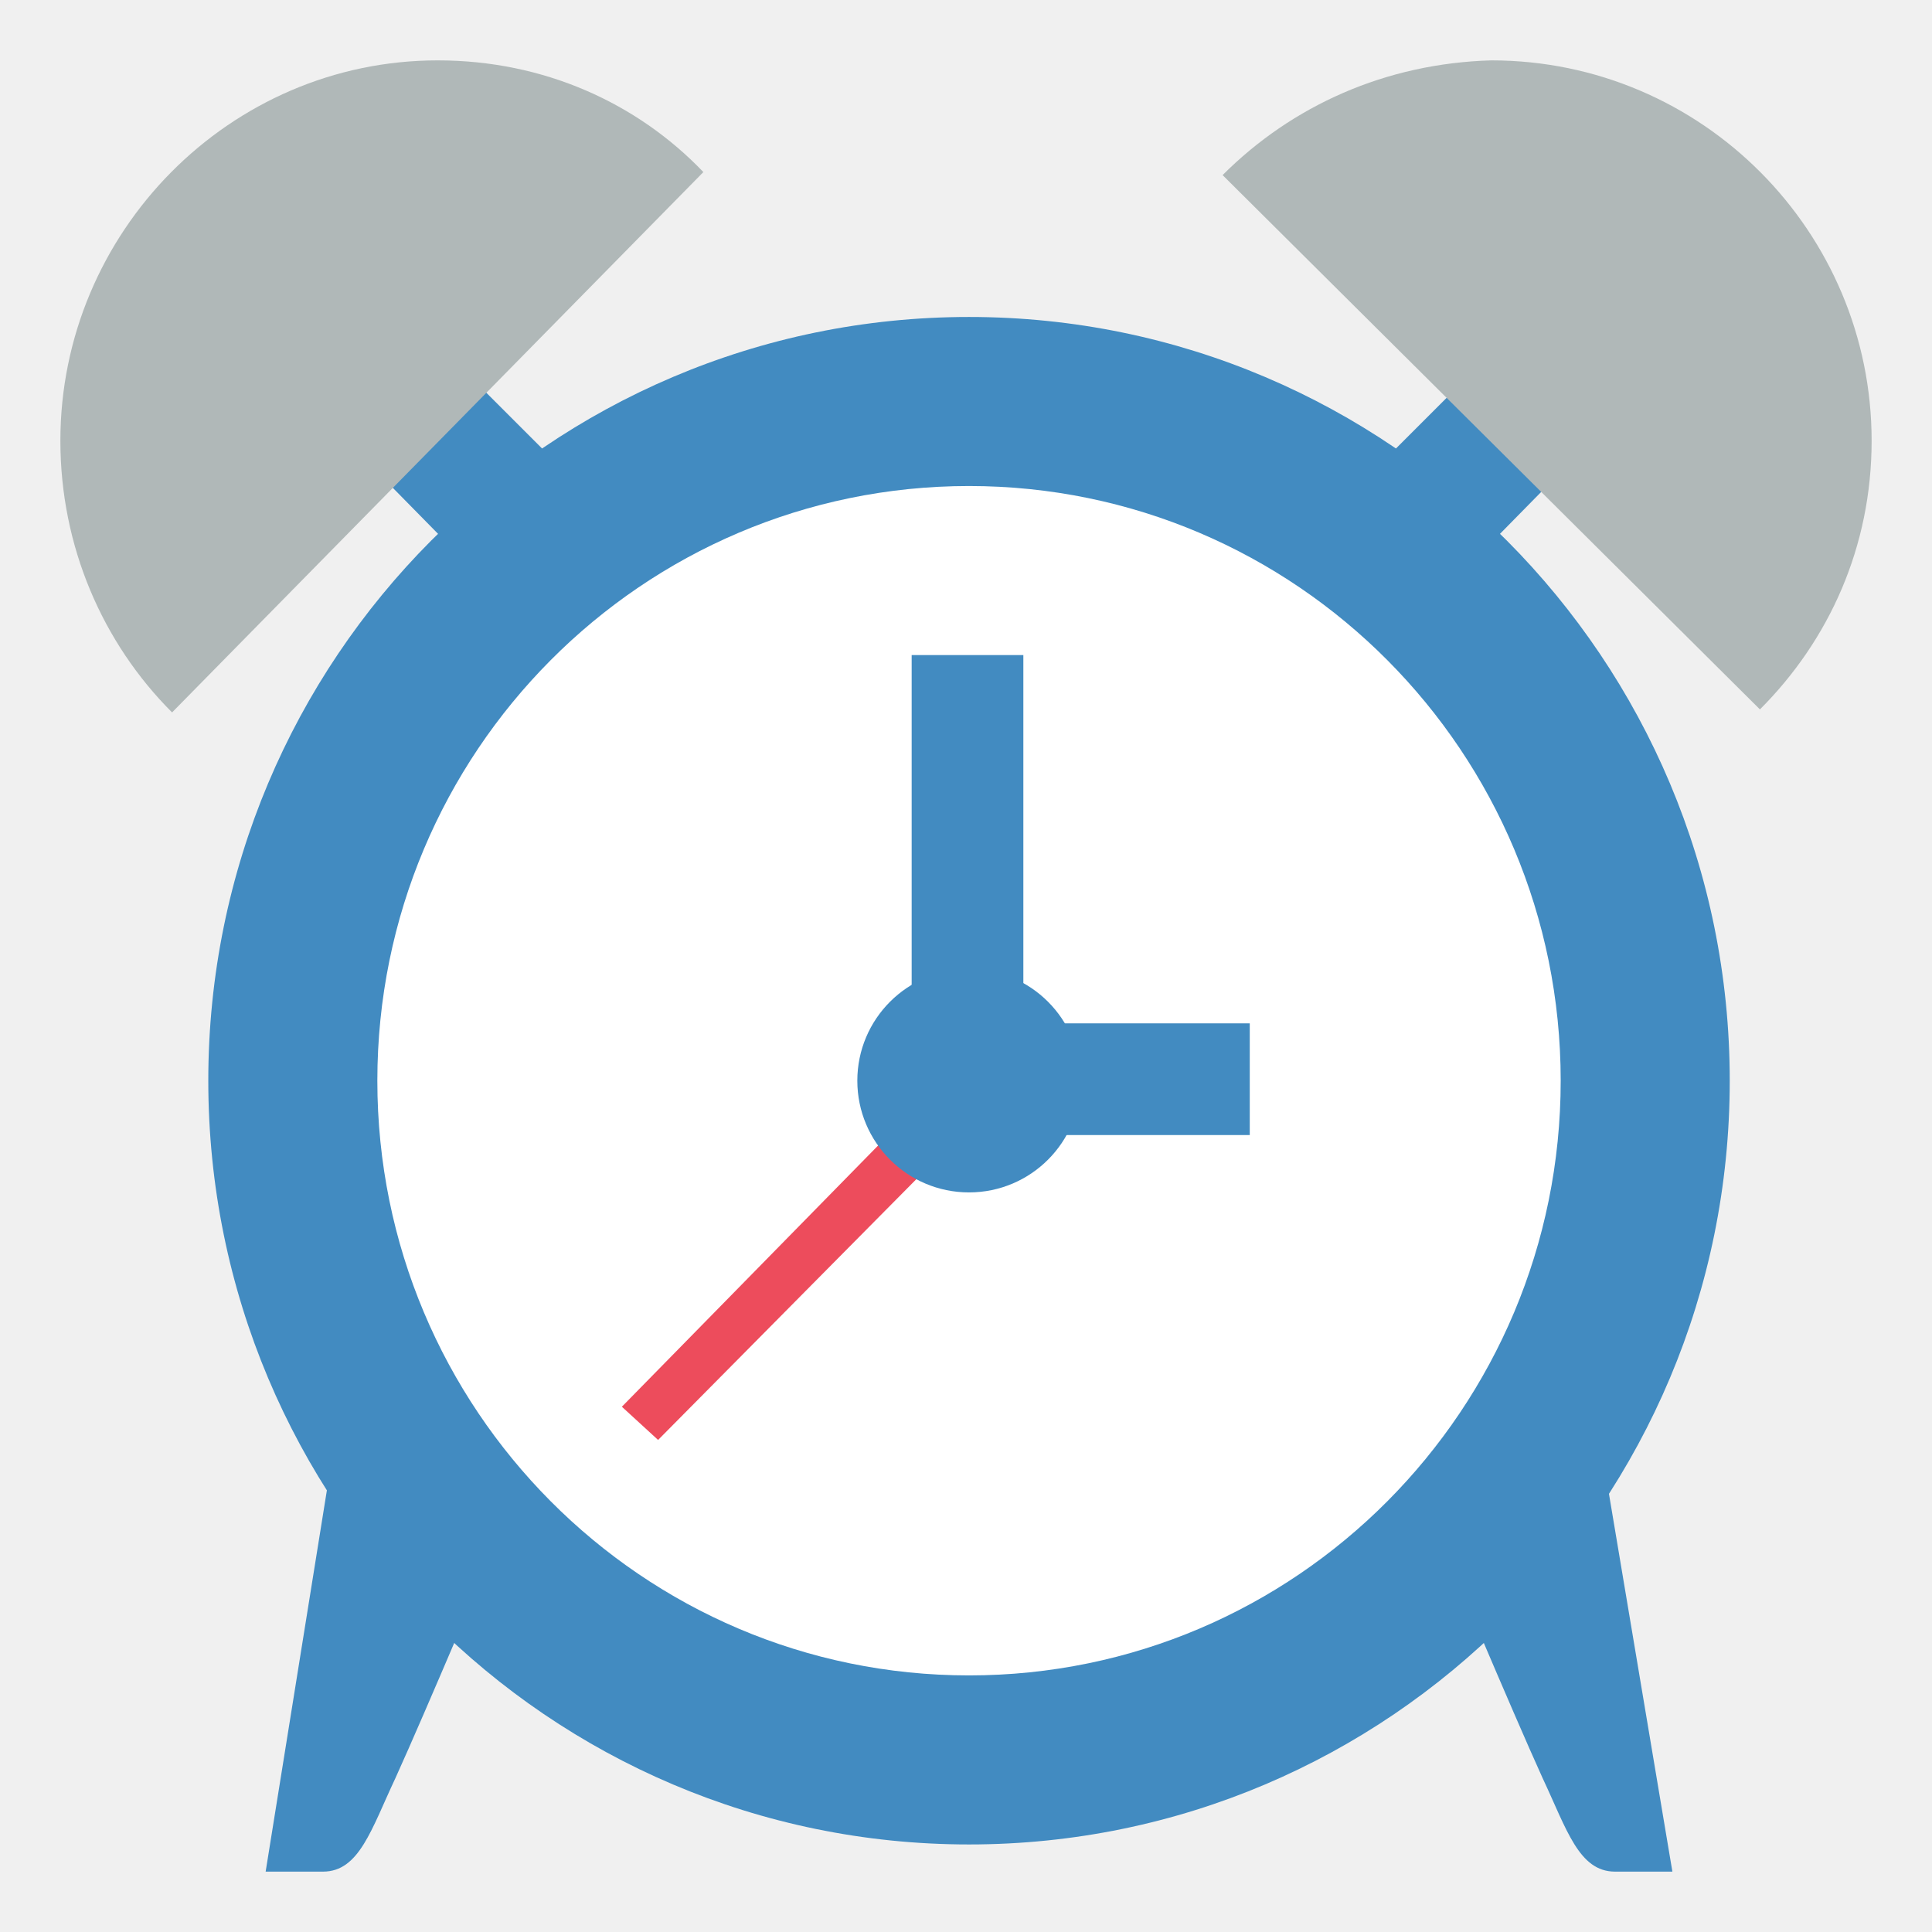
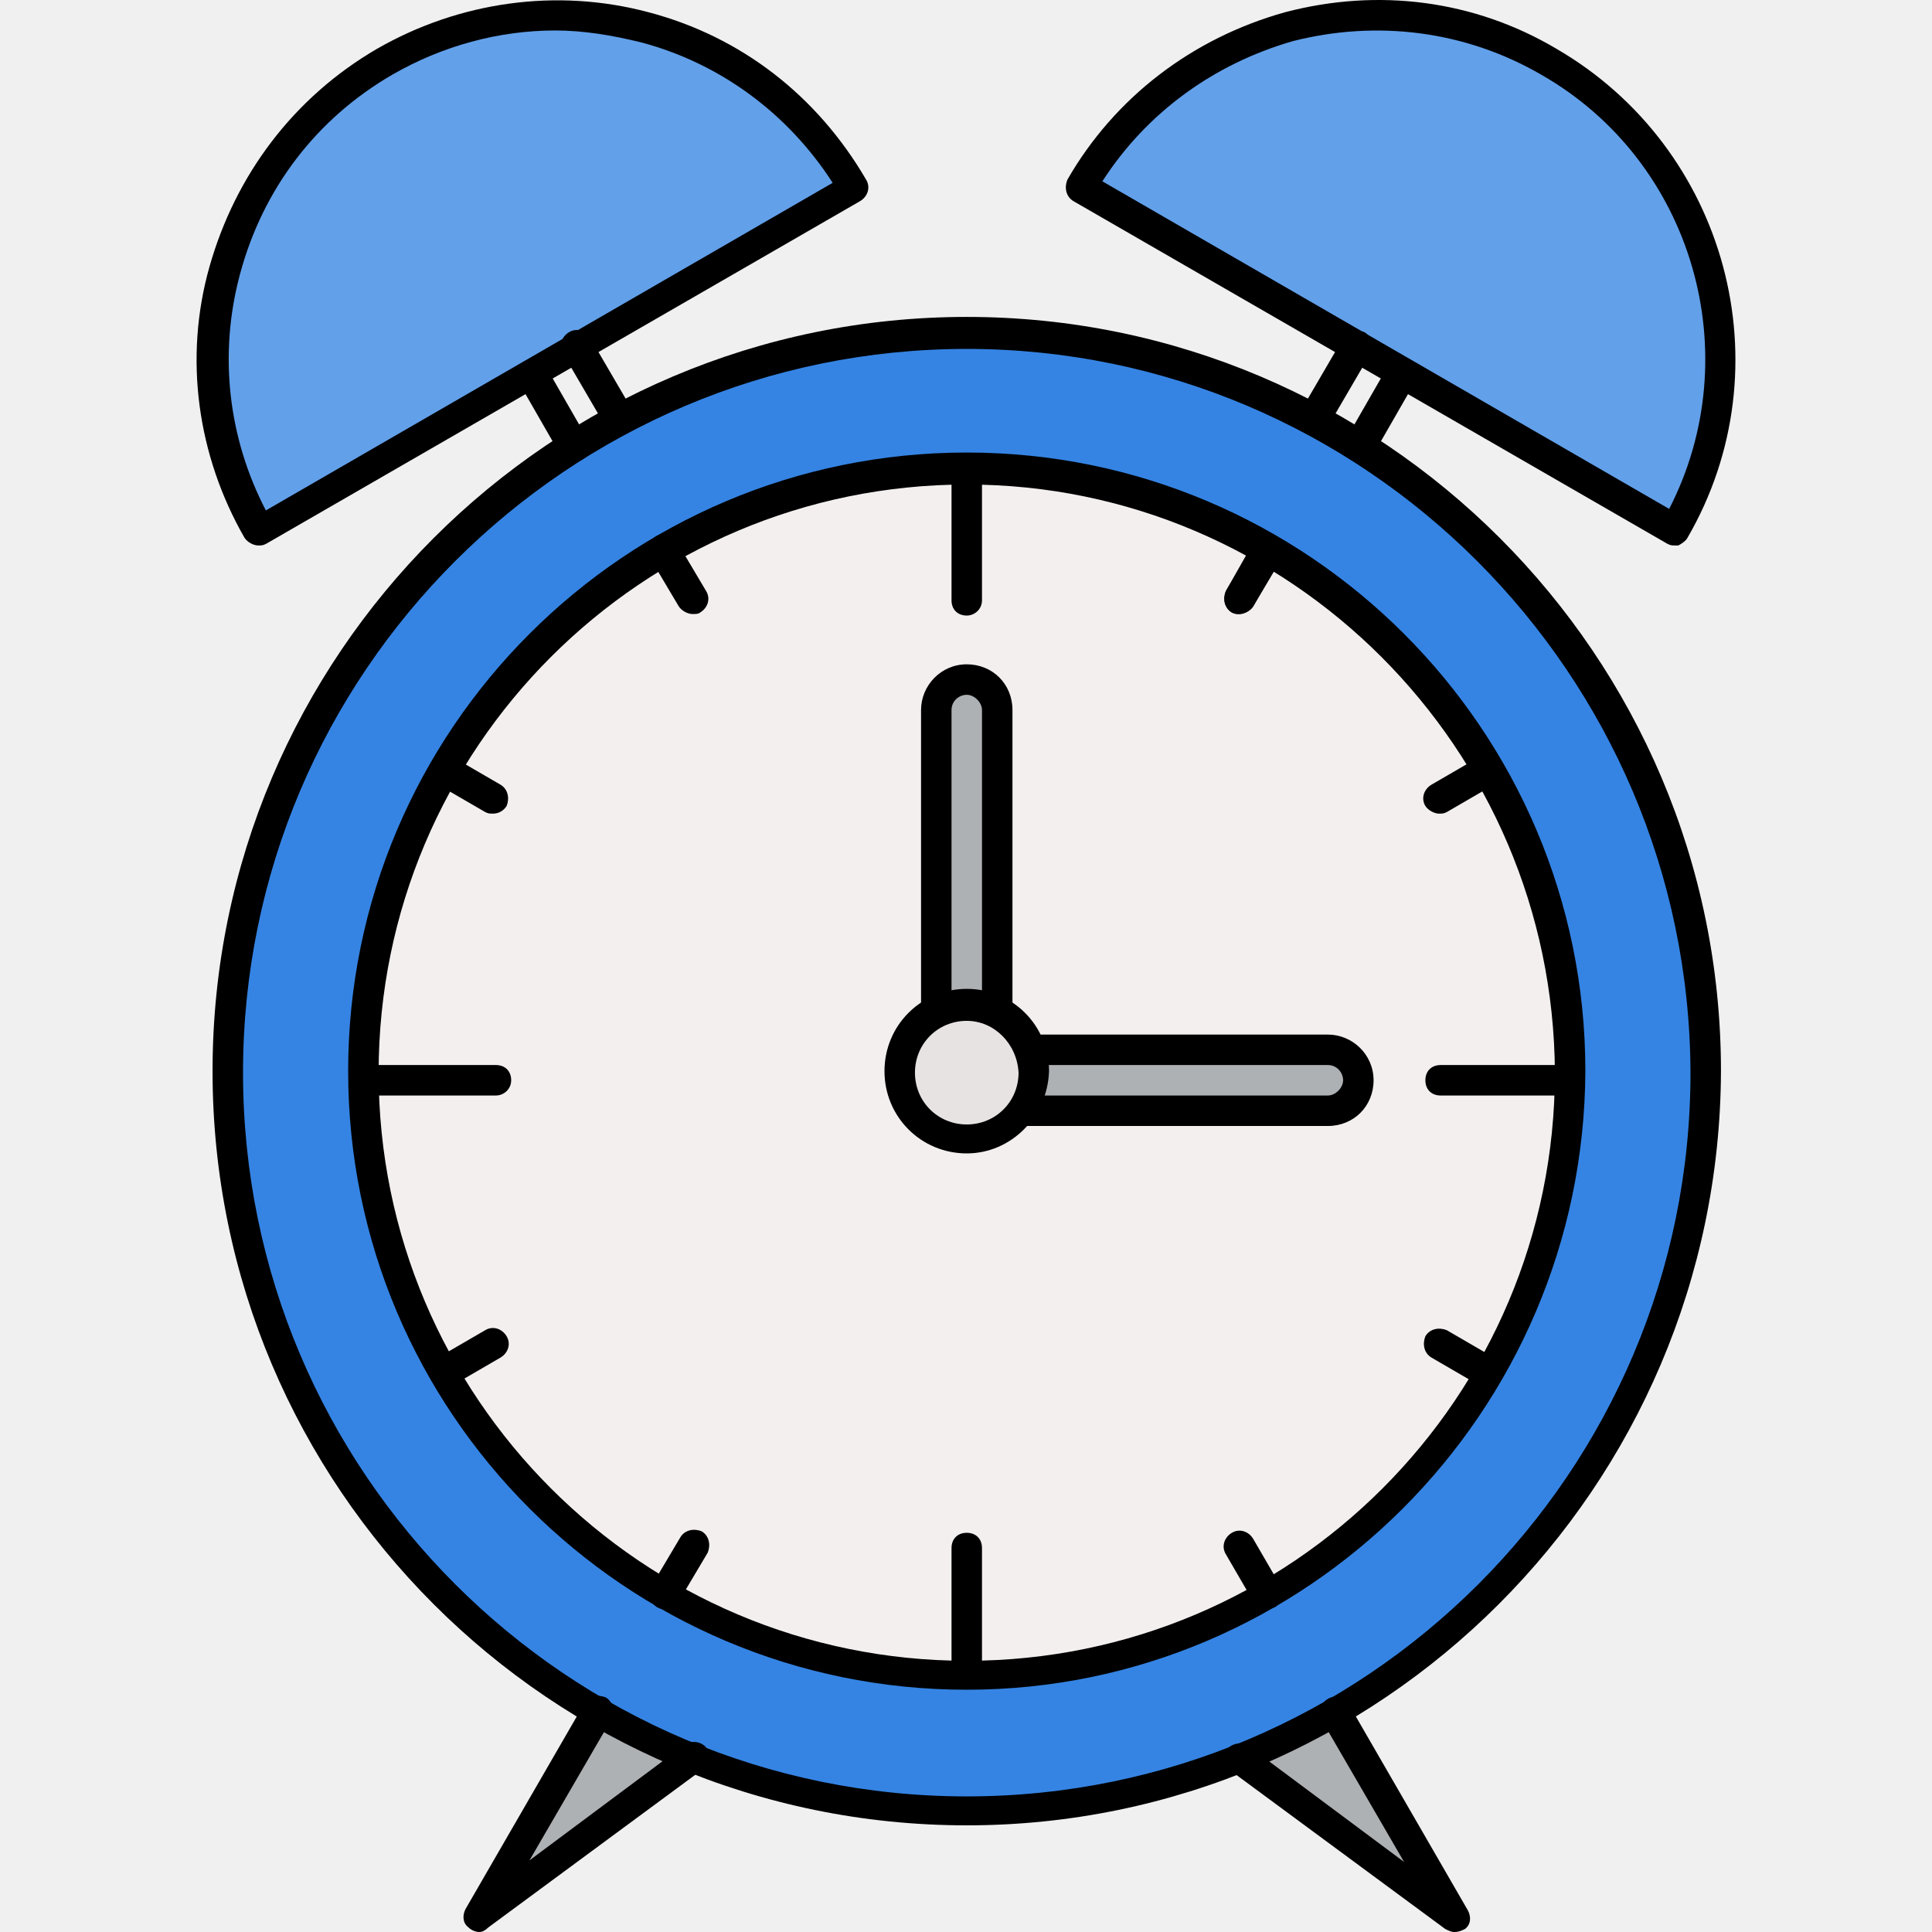
- <svg xmlns="http://www.w3.org/2000/svg" width="256px" height="256px" viewBox="0 0 64 64" aria-hidden="true" role="img" class="iconify iconify--emojione" preserveAspectRatio="xMidYMid meet" fill="#000000">
+ <svg xmlns="http://www.w3.org/2000/svg" height="256px" width="256px" version="1.1" id="Layer_1" viewBox="0 0 507.2 507.2" xml:space="preserve" fill="#000000">
  <g id="SVGRepo_bgCarrier" stroke-width="0" />
  <g id="SVGRepo_tracerCarrier" stroke-linecap="round" stroke-linejoin="round" />
  <g id="SVGRepo_iconCarrier">
-     <ellipse cx="32.1" cy="35.8" rx="25.2" ry="25.3" fill="#428bc1"> </ellipse>
-     <ellipse cx="32.1" cy="35.8" rx="19.6" ry="19.7" fill="#ffffff"> </ellipse>
-     <g fill="#428bc1">
-       <path d="M11 48.3L8.8 62h1.9c1.2 0 1.6-1.4 2.4-3.1c1-2.2 3.4-7.9 3.4-7.9L11 48.3z"> </path>
-       <path d="M53.1 48.3L55.4 62h-1.9c-1.2 0-1.6-1.4-2.4-3.1c-1-2.2-3.4-7.9-3.4-7.9l5.4-2.7"> </path>
-       <path d="M13.3 10.2l5.9 5.9l-3.1 3.2l-5.9-6z"> </path>
-       <path d="M50.9 10.2L45 16.1l3.1 3.2l5.9-6z"> </path>
+     <path style="fill:#3584e4;" d="M61.799,281.2c0,106,86,192,192,192s192-86,192-192s-86-192-192-192S61.799,175.6,61.799,281.2z M173.399,142.4h0.4c22.4-12.8,48.4-20.4,76.4-21.2c0.4-0.4,0.8-0.4,1.2-0.4s0.8,0,1.2,0.4c0.4,0,0.8,0,1.2,0c29.2,0,56.4,8,80,21.2 c0,0,0,0,0.4,0c0,0,0,0,0.4,0c47.6,27.6,80,79.6,80,138.4c0,0.4,0,1.2,0,1.6l0,0c0,0,0,0,0,0.4c-1.2,87.6-72.4,158-160,158 c-0.8,0-1.2,0-2,0l0,0l0,0c-28.4-0.4-54.8-8-77.6-21.2c0,0,0,0-0.4,0c0,0,0,0-0.4-0.4c-46.8-27.2-78.8-77.6-79.6-135.6 c-0.4-0.4-0.4-0.8-0.4-1.2c0-0.4,0-0.8,0.4-1.2c0-0.4,0-0.4,0-0.8C93.399,222.4,125.399,170.8,173.399,142.4 C173.399,142.8,173.399,142.8,173.399,142.4z" />
+     <g>
+       <path style="fill:#CCCCCC;" d="M348.599,277.2c0.4,0,0.8,0,1.2,0C349.399,277.2,348.999,277.2,348.599,277.2z" />
+       <path style="fill:#CCCCCC;" d="M257.399,185.2c0,0.4,0,0.8,0,1.2C257.399,186,257.399,185.6,257.399,185.2z" />
    </g>
-     <g fill="#b0b8b8">
-       <path d="M5.7 23.6L23.3 5.7C21.1 3.4 18 2 14.5 2C7.6 2 2 7.7 2 14.6c0 3.5 1.4 6.7 3.7 9z"> </path>
-       <path d="M40.5 5.8l17.8 17.7c2.3-2.3 3.7-5.4 3.7-8.9C62 7.7 56.4 2 49.4 2c-3.5.1-6.6 1.5-8.9 3.8"> </path>
+     <path style="fill:#F4EFEF;" d="M128.599,351.2c0.8-0.4,2-0.4,2.8,0.8c0.4,0.8,0.4,2-0.8,2.8l-11.2,6.4c13.2,22.4,32,41.2,54.4,54.4 l6.4-11.2c0.4-0.8,1.6-1.2,2.8-0.8c0.8,0.4,1.2,1.6,0.8,2.8l-6.4,11.2c21.6,12,44.4,19.2,72.4,20V404c0-1.2,0.8-2,2-2s2,0.8,2,2 v37.6c0,0-0.4,0,0,0c27.6,0,53.6-9.2,76.4-22l-6-11.6c-0.4-0.8-0.4-2.8,0.8-3.2c0.8-0.4,2-0.4,2.8,0.4l6,10.4 c22.4-13.2,41.2-32,54.4-54.4l-11.2-6.4c-0.8-0.4-1.2-1.6-0.8-2.8c0.4-0.8,1.6-1.2,2.8-0.8l11.2,6.8c12-21.6,19.2-44.4,20-72.4 h-33.6c-1.2,0-2-0.8-2-2s0.8-2,2-2h33.6c0-28-7.2-54-20-76.4l-11.2,6.4c-0.4,0-0.8,0.4-0.8,0.4c-0.8,0-1.2-0.4-1.6-1.2 c-0.4-0.8-0.4-2,0.8-2.8l11.2-6.4c-13.2-22.4-32-41.2-54.4-54.4l-2.4,4l-4.4,7.2c-0.4,0.8-1.2,0.8-1.6,0.8c-0.4,0-0.8,0-0.8-0.4 c-0.4,0-0.4-0.4-0.4-0.4c-0.4-0.8-0.4-1.6,0-2l4.4-7.2l2.4-3.6c-22.4-12.8-48.8-19.6-76.4-19.6l0,0v32.8c0,1.2-0.8,2-2,2s-2-0.8-2-2 v-33.2c-28,0.8-50.8,8-72.4,20l6.4,11.2c0.4,0.8,0,2-0.8,2.8c-0.4,0-0.8,0.4-1.2,0.4c-0.8,0-1.2-0.4-1.6-0.8l-6.4-11.2 c-22.4,13.2-41.2,32-54.4,54.4l11.2,6.4c0.8,0.4,1.2,1.6,0.8,2.8c-0.4,0.8-1.2,0.8-1.6,0.8c-0.4,0-0.8,0-0.8-0.4l-11.2-6 c-12.8,22.4-20,48.4-20,76.4h33.2c1.2,0,2,0.8,2,2s-0.8,2-2,2h-33.2c0.8,28,7.6,50.8,20,72.4L128.599,351.2z M241.799,266 c0-0.4,0-0.4,0-0.8V186c0-5.6,4.4-10,10-10c5.6,0,10,4.4,10,10v77.2c4,2,7.6,6,9.6,10h77.6c5.6,0,10,4.4,10,10s-4.4,10-10,10h-79.6 v-0.4c-3.6,4.8-9.2,7.6-15.6,7.6c-10.8,0-19.2-8.8-19.2-19.6C234.199,275.2,237.399,269.6,241.799,266z" />
+     <path style="fill:#E8E3E3;" d="M267.399,274.4c-1.6-3.2-4.4-6-7.6-7.2c-0.8-0.4-1.6-0.4-2-0.8c-1.2-0.4-2.8-0.8-4.4-0.8 c-8.4,0-15.6,6.8-15.6,15.6c0,8.4,6.8,15.6,15.6,15.6c8.4,0,15.6-6.8,15.6-15.6c0-1.6-0.4-3.2-0.8-4.4 C268.199,276,267.799,275.2,267.399,274.4z" />
+     <g>
+       <path style="fill:#AEB1B4;" d="M259.399,185.2c-0.4-2.8-2.8-4.8-5.6-4.8c-3.2,0-6,2.8-6,6v79.2h12v-79.2 C259.799,186,259.399,185.6,259.399,185.2z" />
+       <path style="fill:#AEB1B4;" d="M349.799,277.6c-0.4,0-0.8,0-1.2,0h-78.8v11.2v0.8h78.8c3.2,0,6-2.8,6-6 C354.599,280.8,352.599,278,349.799,277.6z" />
    </g>
-     <path fill="#ed4c5c" d="M20.6 46.6l10.3-10.5l1.2 1.2l-10.3 10.4z"> </path>
-     <g fill="#428bc1">
-       <circle cx="32.1" cy="35.8" r="3.7"> </circle>
-       <path d="M30.2 21.7h3.7v15h-3.7z"> </path>
-       <path d="M33.9 33.9h7.5v3.7h-7.5z"> </path>
+     <path style="fill:#62a0ea;" d="M150.599,89.6l70.4-40.8c-16-26-44.8-42.4-75.2-42.4c-15.2,0-30.4,4-44,11.6 c-20.4,11.6-34.8,30.8-41.2,53.6c-6,22-3.6,45.2,7.6,65.2l81.6-46.4v-0.8H150.599z" />
+     <path style="fill:#CCCCCC;" d="M150.599,89.2L150.599,89.2L150.599,89.2z" />
+     <path style="fill:#62a0ea;" d="M446.999,71.2c-6-22.8-20.8-41.6-41.2-53.6c-13.2-7.6-28.4-12-44-12c-30.8,0-59.6,16.4-75.2,42.4 l70.4,40.8l0,0v-0.4l82,47.2C450.199,116.8,452.999,93.6,446.999,71.2z" />
+     <path style="fill:#CCCCCC;" d="M356.999,89.2L356.999,89.2L356.999,89.2z" />
+     <path style="fill:#AEB1B4;" d="M132.199,496l46-34c-7.2-2.8-14-6.4-20.4-10L132.199,496z" />
+     <g>
+       <path style="fill:#CCCCCC;" d="M157.799,450.4l-0.8,1.6c6.8,3.6,13.6,7.2,20.8,10l1.6-1.2C172.199,457.6,165.799,454,157.799,450.4 L157.799,450.4z" />
+       <path style="fill:#CCCCCC;" d="M179.799,460.8L179.799,460.8l-21.2-10.4l0,0C165.399,454,172.599,457.6,179.799,460.8z" />
    </g>
+     <path style="fill:#AEB1B4;" d="M350.199,451.6c-6.8,3.6-13.6,7.2-20.4,10l46,34L350.199,451.6z" />
+     <g>
+       <path style="fill:#CCCCCC;" d="M327.799,460.4l2,1.2c7.2-2.8,14-6.4,20.4-10l-0.8-1.6l0,0l0,0 C342.199,454,334.999,457.6,327.799,460.4z" />
+       <path style="fill:#CCCCCC;" d="M348.999,450l-21.6,10.4l0,0C334.999,457.6,342.199,454,348.999,450z" />
+     </g>
+     <path d="M253.799,479.2c-109.2,0-198-88.8-198-198s88.8-198,198-198s198,88.8,198,198C451.399,390.4,362.599,479.2,253.799,479.2z M253.799,91.6c-104.8,0-190,85.2-190,190s85.2,190,190,190s190-85.2,190-190C443.399,176.8,358.199,91.6,253.799,91.6z" />
+     <path d="M253.799,443.6c-89.6,0-162.4-72.8-162.4-162.4s72.8-162.4,162.4-162.4s162.4,72.8,162.4,162.4 C415.799,370.8,342.999,443.6,253.799,443.6z M253.799,127.2c-85.2,0-154.4,69.2-154.4,154.4c0,85.2,69.2,154.4,154.4,154.4 s154.4-69.2,154.4-154.4C407.799,196.4,338.599,127.2,253.799,127.2z" />
+     <path d="M253.799,302.8c-12,0-21.6-9.6-21.6-21.6s9.6-21.6,21.6-21.6c12,0,21.6,9.6,21.6,21.6 C274.999,293.2,265.399,302.8,253.799,302.8z M253.799,268c-7.6,0-13.6,6-13.6,13.6s6,13.6,13.6,13.6c7.6,0,13.6-6,13.6-13.6 C266.999,274,260.999,268,253.799,268z" />
+     <path d="M130.199,287.6h-32c-2.4,0-4-1.6-4-4s1.6-4,4-4h32c2.4,0,4,1.6,4,4S132.199,287.6,130.199,287.6z" />
+     <path d="M410.199,287.6h-32c-2.4,0-4-1.6-4-4s1.6-4,4-4h32c2.4,0,4,1.6,4,4S412.199,287.6,410.199,287.6z" />
+     <path d="M253.799,442.4c-2.4,0-4-1.6-4-4v-32c0-2.4,1.6-4,4-4c2.4,0,4,1.6,4,4v32C257.799,440.4,255.799,442.4,253.799,442.4z" />
+     <path d="M253.799,161.6c-2.4,0-4-1.6-4-4v-32c0-2.4,1.6-4,4-4c2.4,0,4,1.6,4,4v32C257.799,160,255.799,161.6,253.799,161.6z" />
+     <path d="M181.799,161.2c-1.2,0-2.8-0.8-3.6-2l-7.6-12.8c-1.2-2-0.4-4.4,1.6-5.6s4.4-0.4,5.6,1.6l7.6,12.8c1.2,2,0.4,4.4-1.6,5.6 C183.399,161.2,182.599,161.2,181.799,161.2z" />
+     <path d="M332.599,422.4c-1.2,0-2.8-0.8-3.6-2l-7.2-12.4c-1.2-2-0.4-4.4,1.6-5.6s4.4-0.4,5.6,1.6l7.2,12.4c1.2,2,0.4,4.4-1.6,5.6 C334.199,422,333.399,422.4,332.599,422.4z" />
+     <path d="M116.999,364c-1.2,0-2.8-0.8-3.6-2c-1.2-2-0.4-4.4,1.6-5.6l12.4-7.2c2-1.2,4.4-0.4,5.6,1.6c1.2,2,0.4,4.4-1.6,5.6l-12.4,7.2 C118.599,364,117.799,364,116.999,364z" />
+     <path d="M377.799,213.6c-1.2,0-2.8-0.8-3.6-2c-1.2-2-0.4-4.4,1.6-5.6l12.4-7.2c2-1.2,4.4-0.4,5.6,1.6c1.2,2,0.4,4.4-1.6,5.6 l-12.4,7.2C378.999,213.6,378.599,213.6,377.799,213.6z" />
+     <path d="M390.199,364c-0.8,0-1.2,0-2-0.4l-12.4-7.2c-2-1.2-2.4-3.6-1.6-5.6c1.2-2,3.6-2.4,5.6-1.6l12.4,7.2c2,1.2,2.4,3.6,1.6,5.6 C392.999,363.6,391.399,364,390.199,364z" />
+     <path d="M129.399,213.6c-0.8,0-1.2,0-2-0.4l-12.4-7.2c-2-1.2-2.4-3.6-1.6-5.6c1.2-2,3.6-2.4,5.6-1.6l12.4,7.2c2,1.2,2.4,3.6,1.6,5.6 C132.199,212.8,130.999,213.6,129.399,213.6z" />
+     <path d="M325.399,161.2c-0.8,0-1.2,0-2-0.4c-2-1.2-2.4-3.6-1.6-5.6l7.6-12.8c1.2-2,3.6-2.4,5.6-1.6c2,1.2,2.4,3.6,1.6,5.6l-7.6,12.8 C328.199,160.4,326.599,161.2,325.399,161.2z" />
+     <path d="M174.599,422.4c-0.8,0-1.2,0-2-0.4c-2-1.2-2.4-3.6-1.6-5.6l7.6-12.8c1.2-2,3.6-2.4,5.6-1.6c2,1.2,2.4,3.6,1.6,5.6l-7.6,12.8 C177.399,421.6,175.799,422.4,174.599,422.4z" />
+     <path d="M261.799,269.6c-2.4,0-4-1.6-4-4v-79.2c0-2-2-4-4-4s-4,1.6-4,4v79.2c0,2.4-1.6,4-4,4s-4-1.6-4-4v-79.2c0-6.4,5.2-12,12-12 c6.8,0,12,5.2,12,12v79.2C265.799,268,263.799,269.6,261.799,269.6z" />
+     <path d="M348.599,295.6h-78.8c-2.4,0-4-1.6-4-4s1.6-4,4-4h78.8c2,0,4-2,4-4s-1.6-4-4-4h-76.4c-2.4,0-4-1.6-4-4s1.6-4,4-4h76.4 c6.4,0,12,5.2,12,12S355.399,295.6,348.599,295.6z" />
+     <path d="M150.599,121.2c-1.2,0-2.8-0.8-3.6-2l-10.8-18.8c-1.2-2-0.4-4.4,1.6-5.6s4.4-0.4,5.6,1.6l10.8,18.8c1.2,2,0.4,4.4-1.6,5.6 C151.799,120.8,151.399,121.2,150.599,121.2z" />
+     <path d="M162.599,114c-1.2,0-2.8-0.8-3.6-2l-11.2-19.2c-1.2-2-0.4-4.4,1.6-5.6s4.4-0.4,5.6,1.6l11.2,19.2c1.2,2,0.4,4.4-1.6,5.6 C163.799,114,163.399,114,162.599,114z" />
+     <path d="M67.799,143.2c-1.2,0-2.8-0.8-3.6-2c-12.4-21.6-16-47.2-9.2-71.2s22-44.4,44-57.2c21.6-12.4,47.2-16,71.2-9.6 c24.4,6.4,44.4,22,57.2,44c1.2,2,0.4,4.4-1.6,5.6l-156,90C68.999,143.2,68.599,143.2,67.799,143.2z M145.799,8 c-14.8,0-29.6,4-42.8,11.6l0,0c-20,11.6-34,30-40,52.4c-5.6,20.8-3.2,42.8,6.8,62l148.8-86c-11.6-18-29.2-31.2-50-36.8 C160.599,9.2,152.999,8,145.799,8z" />
+     <path d="M356.999,121.2c-0.8,0-1.2,0-2-0.4c-2-1.2-2.4-3.6-1.6-5.6l10.8-18.8c1.2-2,3.6-2.4,5.6-1.6s2.4,3.6,1.6,5.6l-10.8,18.8 C359.799,120.4,358.199,121.2,356.999,121.2z" />
+     <path d="M344.999,114c-0.8,0-1.2,0-2-0.4c-2-1.2-2.4-3.6-1.6-5.6l11.2-19.2c1.2-2,3.6-2.4,5.6-1.6c2,1.2,2.4,3.6,1.6,5.6l-11.2,19.2 C347.799,113.2,346.199,114,344.999,114z" />
+     <path d="M439.799,143.2c-0.8,0-1.2,0-2-0.4l-156-90c-2-1.2-2.4-3.6-1.6-5.6c12.4-21.6,32.8-37.2,57.2-44c24.4-6.4,49.6-3.2,71.2,9.6 l0,0c44.8,26,60.4,83.6,34.4,128.4c-0.4,0.8-1.6,1.6-2.4,2C440.599,143.2,440.199,143.2,439.799,143.2z M289.399,47.6l148.8,86 c20.8-40.4,6.4-91.2-33.6-114l0,0c-20-11.6-43.2-14.4-65.2-8.8C318.599,16.8,300.999,29.6,289.399,47.6z" />
+     <path d="M125.799,507.2c-0.8,0-2-0.4-2.8-1.2c-1.6-1.2-1.6-3.2-0.8-4.8l31.2-54c1.2-2,3.6-2.4,5.6-1.6c2,1.2,2.4,3.6,1.6,5.6 l-21.6,37.2l40.8-30.4c1.6-1.2,4.4-0.8,5.6,0.8c1.2,1.6,0.8,4.4-0.8,5.6l-56.4,41.6C127.399,506.8,126.599,507.2,125.799,507.2z" />
+     <path d="M381.799,507.2c-0.8,0-1.6-0.4-2.4-0.8l-56.4-41.6c-1.6-1.2-2-4-0.8-5.6s4-2,5.6-0.8l40.8,30.4l-21.6-37.2 c-1.2-2-0.4-4.4,1.6-5.6s4.4-0.4,5.6,1.6l31.2,54c0.8,1.6,0.8,3.6-0.8,4.8C383.799,506.8,382.999,507.2,381.799,507.2z" />
+     <path d="M325.399,161.2c-0.8,0-1.2,0-2-0.4c-2-1.2-2.4-3.6-1.6-5.6l6.8-12c1.2-2,3.6-2.4,5.6-1.6c2,1.2,2.4,3.6,1.6,5.6l-6.8,12 C328.199,160.4,326.599,161.2,325.399,161.2z" />
  </g>
</svg>
